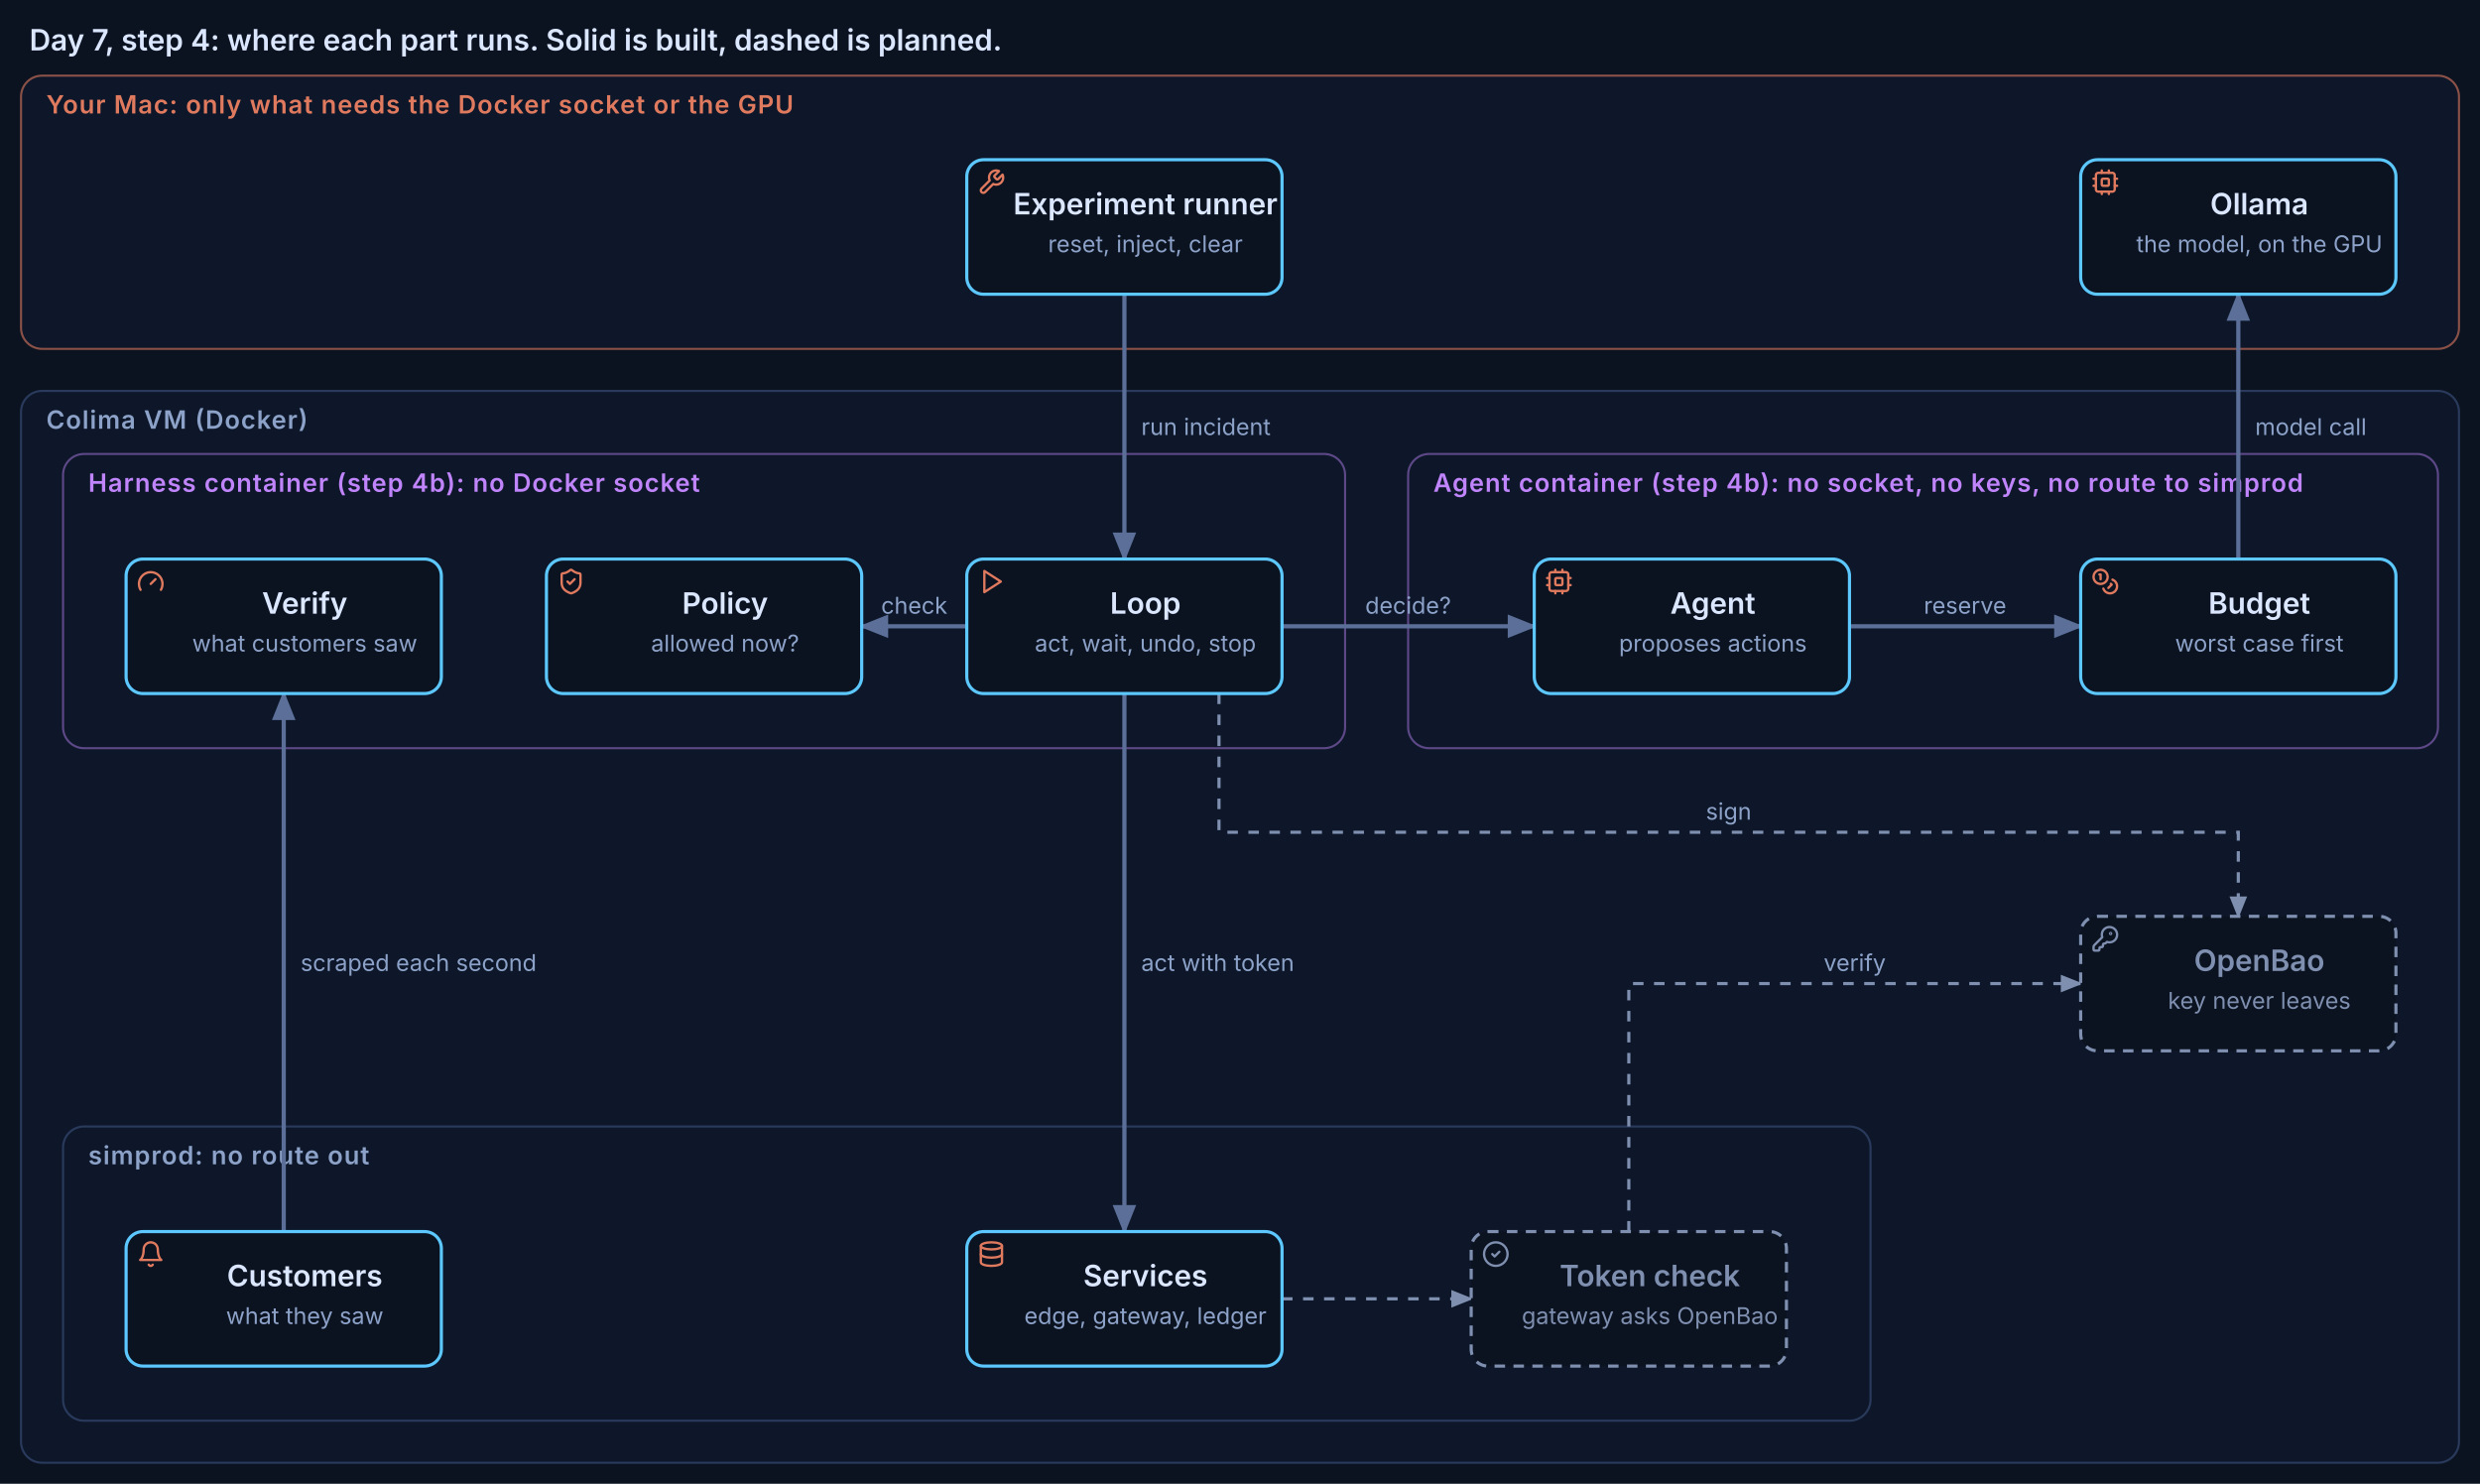
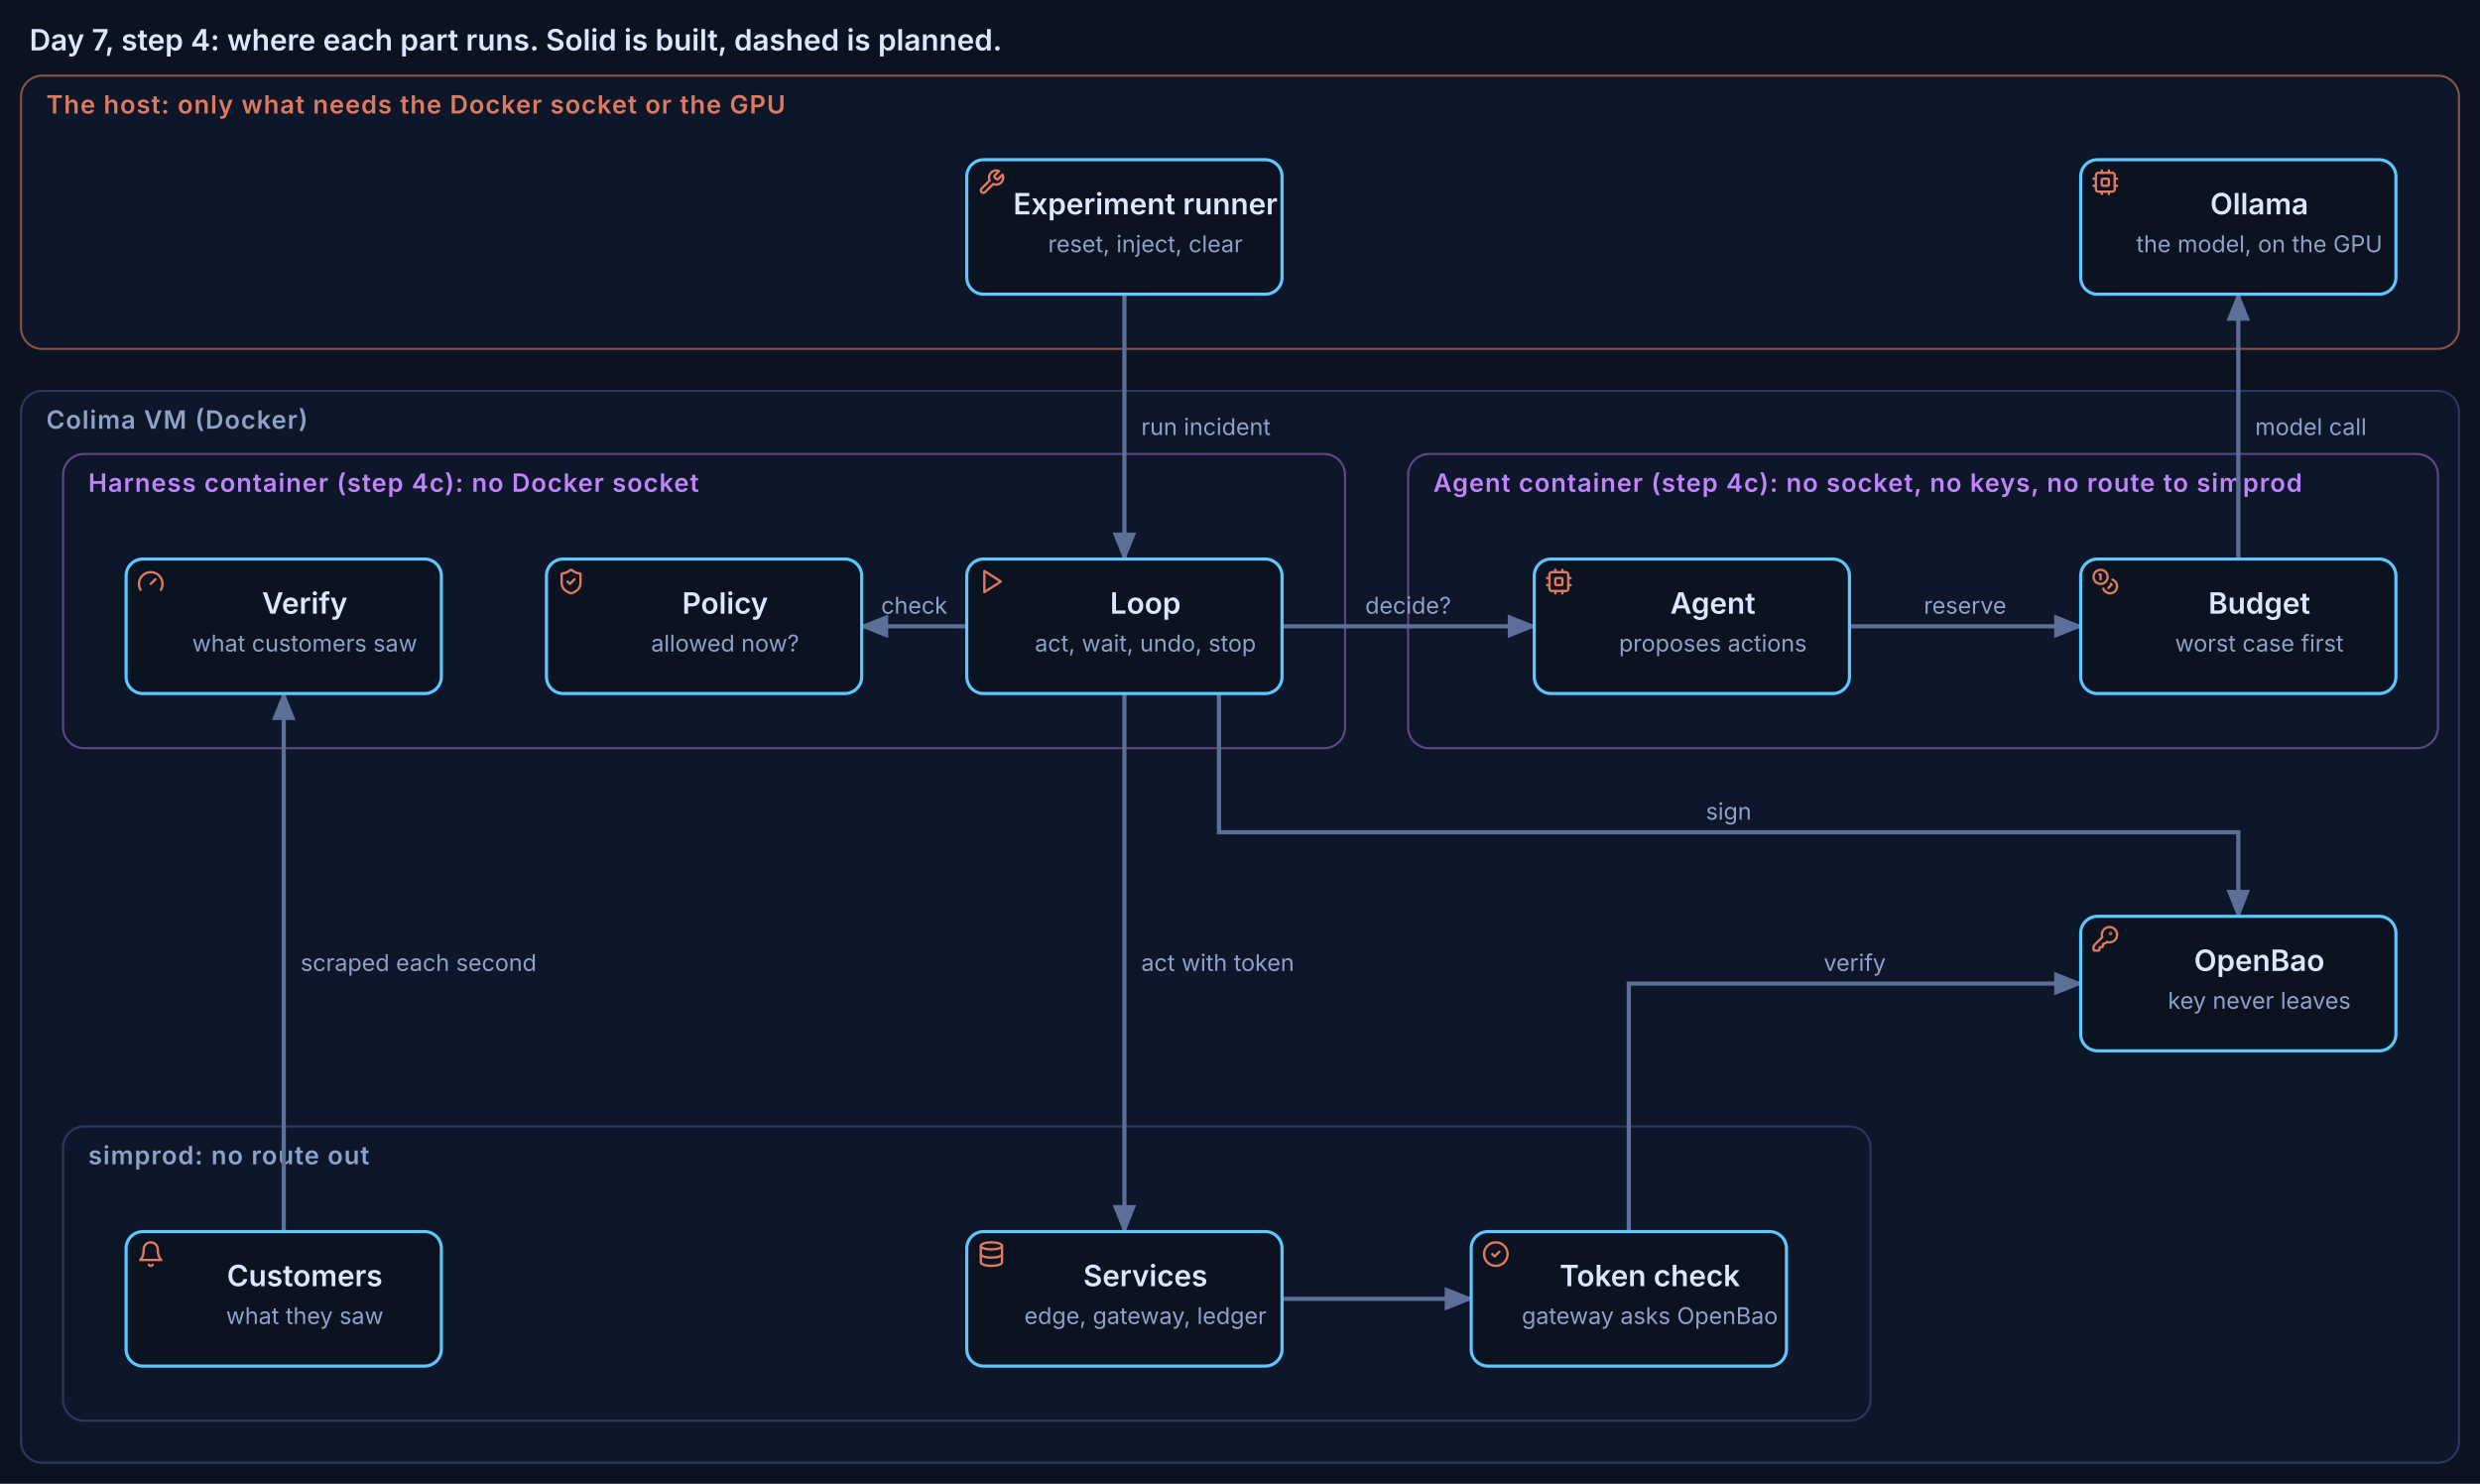
<svg xmlns="http://www.w3.org/2000/svg" class="dg" viewBox="0 -36 1180 706" width="1180" height="706" role="img" aria-label="Day 7, step 4: where each part runs. Solid is built, dashed is planned.">
  <style>
.dg-zone { fill: #0d1729; stroke: #2a3a5c; stroke-width: 1; }
.dg-zone.harness { stroke: #c084fc; stroke-opacity: .45; }
.dg-zone.human { stroke: #e07a5f; stroke-opacity: .6; }
.dg-zone-label { fill: #8da2c8; font-size: 12px; font-weight: 600; letter-spacing: .04em; }
.dg-zone-label.harness { fill: #c084fc; }
.dg-zone-label.human { fill: #e07a5f; }
.dg-box rect { fill: #0b1220; stroke: #5cc8ff; stroke-width: 1.5; }
.dg-box .dg-t { fill: #dbe6ff; font-size: 14px; font-weight: 600; text-anchor: middle; }
.dg-box .dg-s { fill: #8da2c8; font-size: 11px; text-anchor: middle; }
.dg-box.planned rect { stroke: #7f8fb0; stroke-dasharray: 5 4; }
.dg-box.planned .dg-t, .dg-box.planned .dg-s { fill: #7f8fb0; }
.dg-box .i { fill: none; stroke: #e07a5f; stroke-width: 2; stroke-linecap: round; stroke-linejoin: round; }
.dg-box.planned .i { stroke: #7f8fb0; }
.dg-edge { fill: none; stroke: #5b6f99; stroke-width: 2; marker-end: url(#dg-arrow); }
.dg-edge.planned { stroke: #7f8fb0; stroke-width: 1.5; stroke-dasharray: 5 5; marker-end: url(#dg-arrow-planned); }
.dg-edge-label { fill: #8da2c8; font-size: 11px; }  /* each label sets its own text-anchor */
.dg-caption { fill: #dbe6ff; font-size: 14px; font-weight: 600; }
.dg text { font-family: ui-sans-serif, system-ui, -apple-system, "Segoe UI", sans-serif; }
</style>
  <defs>
    <marker id="dg-arrow" viewBox="0 0 10 10" refX="9" refY="5" markerWidth="7" markerHeight="7" orient="auto">
      <path d="M0,1 L10,5 L0,9 z" fill="#5b6f99" />
    </marker>
    <marker id="dg-arrow-planned" viewBox="0 0 10 10" refX="9" refY="5" markerWidth="7" markerHeight="7" orient="auto">
      <path d="M0,1 L10,5 L0,9 z" fill="#7f8fb0" />
    </marker>
  </defs>
  <rect x="0" y="-36" width="1180" height="706" fill="#0b1220" />
  <text class="dg-caption" x="14" y="-12">Day 7, step 4: where each part runs. Solid is built, dashed is planned.</text>
  <rect class="dg-zone human" x="10" y="0" width="1160" height="130" rx="10" />
-   <text class="dg-zone-label human" x="22" y="18">Your Mac: only what needs the Docker socket or the GPU</text>
+   <text class="dg-zone-label human" x="22" y="18">The host: only what needs the Docker socket or the GPU</text>
  <rect class="dg-zone" x="10" y="150" width="1160" height="510" rx="10" />
  <text class="dg-zone-label" x="22" y="168">Colima VM (Docker)</text>
  <rect class="dg-zone harness" x="30" y="180" width="610" height="140" rx="10" />
-   <text class="dg-zone-label harness" x="42" y="198">Harness container (step 4b): no Docker socket</text>
+   <text class="dg-zone-label harness" x="42" y="198">Harness container (step 4c): no Docker socket</text>
  <rect class="dg-zone harness" x="670" y="180" width="490" height="140" rx="10" />
-   <text class="dg-zone-label harness" x="682" y="198">Agent container (step 4b): no socket, no keys, no route to simprod</text>
+   <text class="dg-zone-label harness" x="682" y="198">Agent container (step 4c): no socket, no keys, no route to simprod</text>
  <rect class="dg-zone" x="30" y="500" width="860" height="140" rx="10" />
  <text class="dg-zone-label" x="42" y="518">simprod: no route out</text>
  <path class="dg-edge" d="M535,104 L535,230" />
  <text class="dg-edge-label" x="543" y="171" text-anchor="start">run incident</text>
  <path class="dg-edge" d="M460,262 L410,262" />
  <text class="dg-edge-label" x="435" y="256" text-anchor="middle">check</text>
  <path class="dg-edge" d="M610,262 L730,262" />
  <text class="dg-edge-label" x="670" y="256" text-anchor="middle">decide?</text>
  <path class="dg-edge" d="M880,262 L990,262" />
  <text class="dg-edge-label" x="935" y="256" text-anchor="middle">reserve</text>
  <path class="dg-edge" d="M1065,230 L1065,104" />
  <text class="dg-edge-label" x="1073" y="171" text-anchor="start">model call</text>
-   <path class="dg-edge planned" d="M580,294 L580,360 L1065,360 L1065,400" />
+   <path class="dg-edge" d="M580,294 L580,360 L1065,360 L1065,400" />
  <text class="dg-edge-label" x="822.5" y="354" text-anchor="middle">sign</text>
  <path class="dg-edge" d="M535,294 L535,550" />
  <text class="dg-edge-label" x="543" y="426" text-anchor="start">act with token</text>
-   <path class="dg-edge planned" d="M610,582 L700,582" />
-   <path class="dg-edge planned" d="M775,550 L775,432 L990,432" />
+   <path class="dg-edge" d="M610,582 L700,582" />
+   <path class="dg-edge" d="M775,550 L775,432 L990,432" />
  <text class="dg-edge-label" x="882.5" y="426" text-anchor="middle">verify</text>
  <path class="dg-edge" d="M135,550 L135,294" />
  <text class="dg-edge-label" x="143" y="426" text-anchor="start">scraped each second</text>
  <g class="dg-box">
    <rect x="460" y="40" width="150" height="64" rx="8" />
    <g transform="translate(465 44) scale(.56)">
      <path class="i" d="M14.7 6.3a1 1 0 0 0 0 1.4l1.6 1.6a1 1 0 0 0 1.4 0l3.77-3.77a6 6 0 0 1-7.94 7.94l-6.91 6.91a2.12 2.12 0 0 1-3-3l6.91-6.91a6 6 0 0 1 7.94-7.94l-3.76 3.76z" />
    </g>
    <text class="dg-t" x="545" y="66">Experiment runner</text>
    <text class="dg-s" x="545" y="84">reset, inject, clear</text>
  </g>
  <g class="dg-box">
    <rect x="990" y="40" width="150" height="64" rx="8" />
    <g transform="translate(995 44) scale(.56)">
      <rect class="i" width="16" height="16" x="4" y="4" rx="2" />
      <rect class="i" width="6" height="6" x="9" y="9" rx="1" />
      <path class="i" d="M15 2v2" />
      <path class="i" d="M15 20v2" />
      <path class="i" d="M2 15h2" />
      <path class="i" d="M2 9h2" />
      <path class="i" d="M20 15h2" />
      <path class="i" d="M20 9h2" />
      <path class="i" d="M9 2v2" />
      <path class="i" d="M9 20v2" />
    </g>
    <text class="dg-t" x="1075" y="66">Ollama</text>
    <text class="dg-s" x="1075" y="84">the model, on the GPU</text>
  </g>
  <g class="dg-box">
    <rect x="60" y="230" width="150" height="64" rx="8" />
    <g transform="translate(65 234) scale(.56)">
      <path class="i" d="m12 14 4-4" />
      <path class="i" d="M3.34 19a10 10 0 1 1 17.32 0" />
    </g>
    <text class="dg-t" x="145" y="256">Verify</text>
    <text class="dg-s" x="145" y="274">what customers saw</text>
  </g>
  <g class="dg-box">
    <rect x="260" y="230" width="150" height="64" rx="8" />
    <g transform="translate(265 234) scale(.56)">
      <path class="i" d="M20 13c0 5-3.5 7.5-7.66 8.95a1 1 0 0 1-.67-.01C7.5 20.5 4 18 4 13V6a1 1 0 0 1 1-1c2 0 4.5-1.2 6.24-2.72a1.17 1.17 0 0 1 1.52 0C14.51 3.81 17 5 19 5a1 1 0 0 1 1 1z" />
      <path class="i" d="m9 12 2 2 4-4" />
    </g>
    <text class="dg-t" x="345" y="256">Policy</text>
    <text class="dg-s" x="345" y="274">allowed now?</text>
  </g>
  <g class="dg-box">
    <rect x="460" y="230" width="150" height="64" rx="8" />
    <g transform="translate(465 234) scale(.56)">
      <polygon class="i" points="6 3 20 12 6 21 6 3" />
    </g>
    <text class="dg-t" x="545" y="256">Loop</text>
    <text class="dg-s" x="545" y="274">act, wait, undo, stop</text>
  </g>
  <g class="dg-box">
    <rect x="730" y="230" width="150" height="64" rx="8" />
    <g transform="translate(735 234) scale(.56)">
      <rect class="i" width="16" height="16" x="4" y="4" rx="2" />
      <rect class="i" width="6" height="6" x="9" y="9" rx="1" />
      <path class="i" d="M15 2v2" />
      <path class="i" d="M15 20v2" />
      <path class="i" d="M2 15h2" />
      <path class="i" d="M2 9h2" />
      <path class="i" d="M20 15h2" />
      <path class="i" d="M20 9h2" />
      <path class="i" d="M9 2v2" />
      <path class="i" d="M9 20v2" />
    </g>
    <text class="dg-t" x="815" y="256">Agent</text>
    <text class="dg-s" x="815" y="274">proposes actions</text>
  </g>
  <g class="dg-box">
    <rect x="990" y="230" width="150" height="64" rx="8" />
    <g transform="translate(995 234) scale(.56)">
      <circle class="i" cx="8" cy="8" r="6" />
      <path class="i" d="M18.09 10.37A6 6 0 1 1 10.34 18" />
      <path class="i" d="M7 6h1v4" />
      <path class="i" d="m16.71 13.88.7.71-2.82 2.82" />
    </g>
    <text class="dg-t" x="1075" y="256">Budget</text>
    <text class="dg-s" x="1075" y="274">worst case first</text>
  </g>
-   <g class="dg-box planned">
+   <g class="dg-box">
    <rect x="990" y="400" width="150" height="64" rx="8" />
    <g transform="translate(995 404) scale(.56)">
      <path class="i" d="M2.586 17.414A2 2 0 0 0 2 18.828V21a1 1 0 0 0 1 1h3a1 1 0 0 0 1-1v-1a1 1 0 0 1 1-1h1a1 1 0 0 0 1-1v-1a1 1 0 0 1 1-1h.172a2 2 0 0 0 1.414-.586l.814-.814a6.5 6.5 0 1 0-4-4z" />
      <circle class="i" cx="16.5" cy="7.5" r=".5" />
    </g>
    <text class="dg-t" x="1075" y="426">OpenBao</text>
    <text class="dg-s" x="1075" y="444">key never leaves</text>
  </g>
  <g class="dg-box">
    <rect x="60" y="550" width="150" height="64" rx="8" />
    <g transform="translate(65 554) scale(.56)">
      <path class="i" d="M6 8a6 6 0 0 1 12 0c0 7 3 9 3 9H3s3-2 3-9" />
      <path class="i" d="M10.3 21a1.94 1.94 0 0 0 3.4 0" />
    </g>
    <text class="dg-t" x="145" y="576">Customers</text>
    <text class="dg-s" x="145" y="594">what they saw</text>
  </g>
  <g class="dg-box">
    <rect x="460" y="550" width="150" height="64" rx="8" />
    <g transform="translate(465 554) scale(.56)">
      <ellipse class="i" cx="12" cy="5" rx="9" ry="3" />
      <path class="i" d="M3 5V19A9 3 0 0 0 21 19V5" />
      <path class="i" d="M3 12A9 3 0 0 0 21 12" />
    </g>
    <text class="dg-t" x="545" y="576">Services</text>
    <text class="dg-s" x="545" y="594">edge, gateway, ledger</text>
  </g>
-   <g class="dg-box planned">
+   <g class="dg-box">
    <rect x="700" y="550" width="150" height="64" rx="8" />
    <g transform="translate(705 554) scale(.56)">
      <circle class="i" cx="12" cy="12" r="10" />
      <path class="i" d="m9 12 2 2 4-4" />
    </g>
    <text class="dg-t" x="785" y="576">Token check</text>
    <text class="dg-s" x="785" y="594">gateway asks OpenBao</text>
  </g>
</svg>
